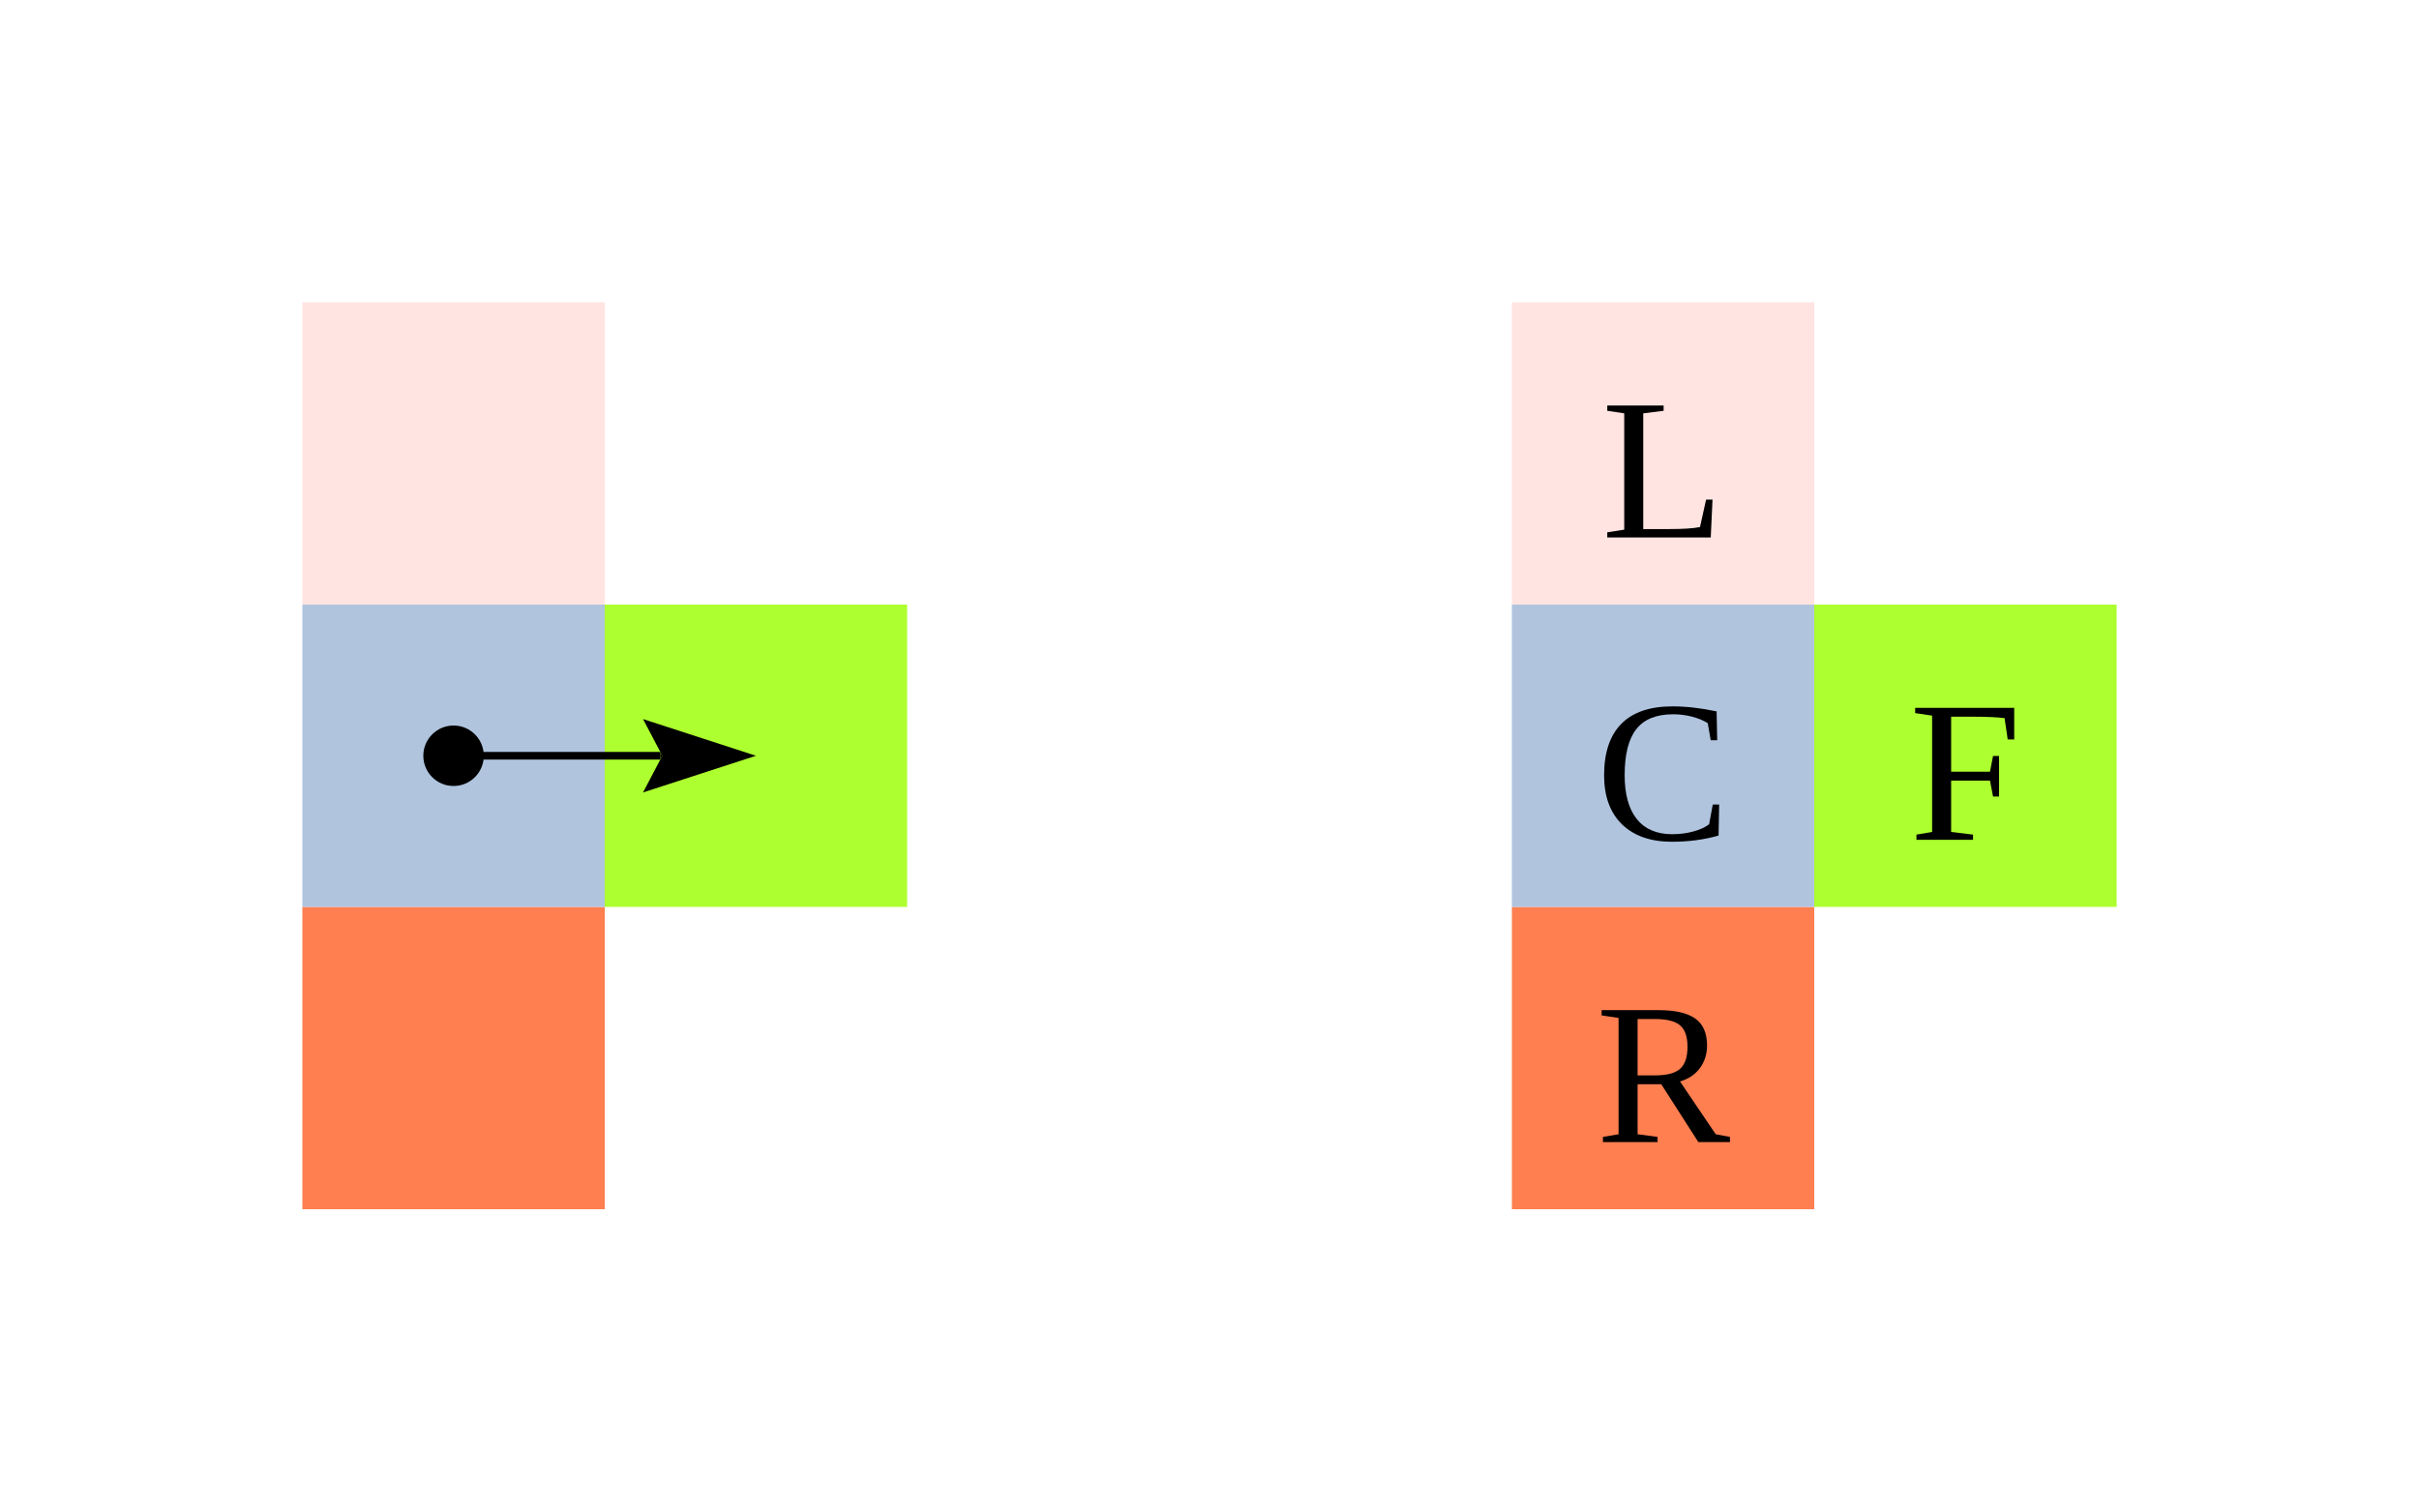
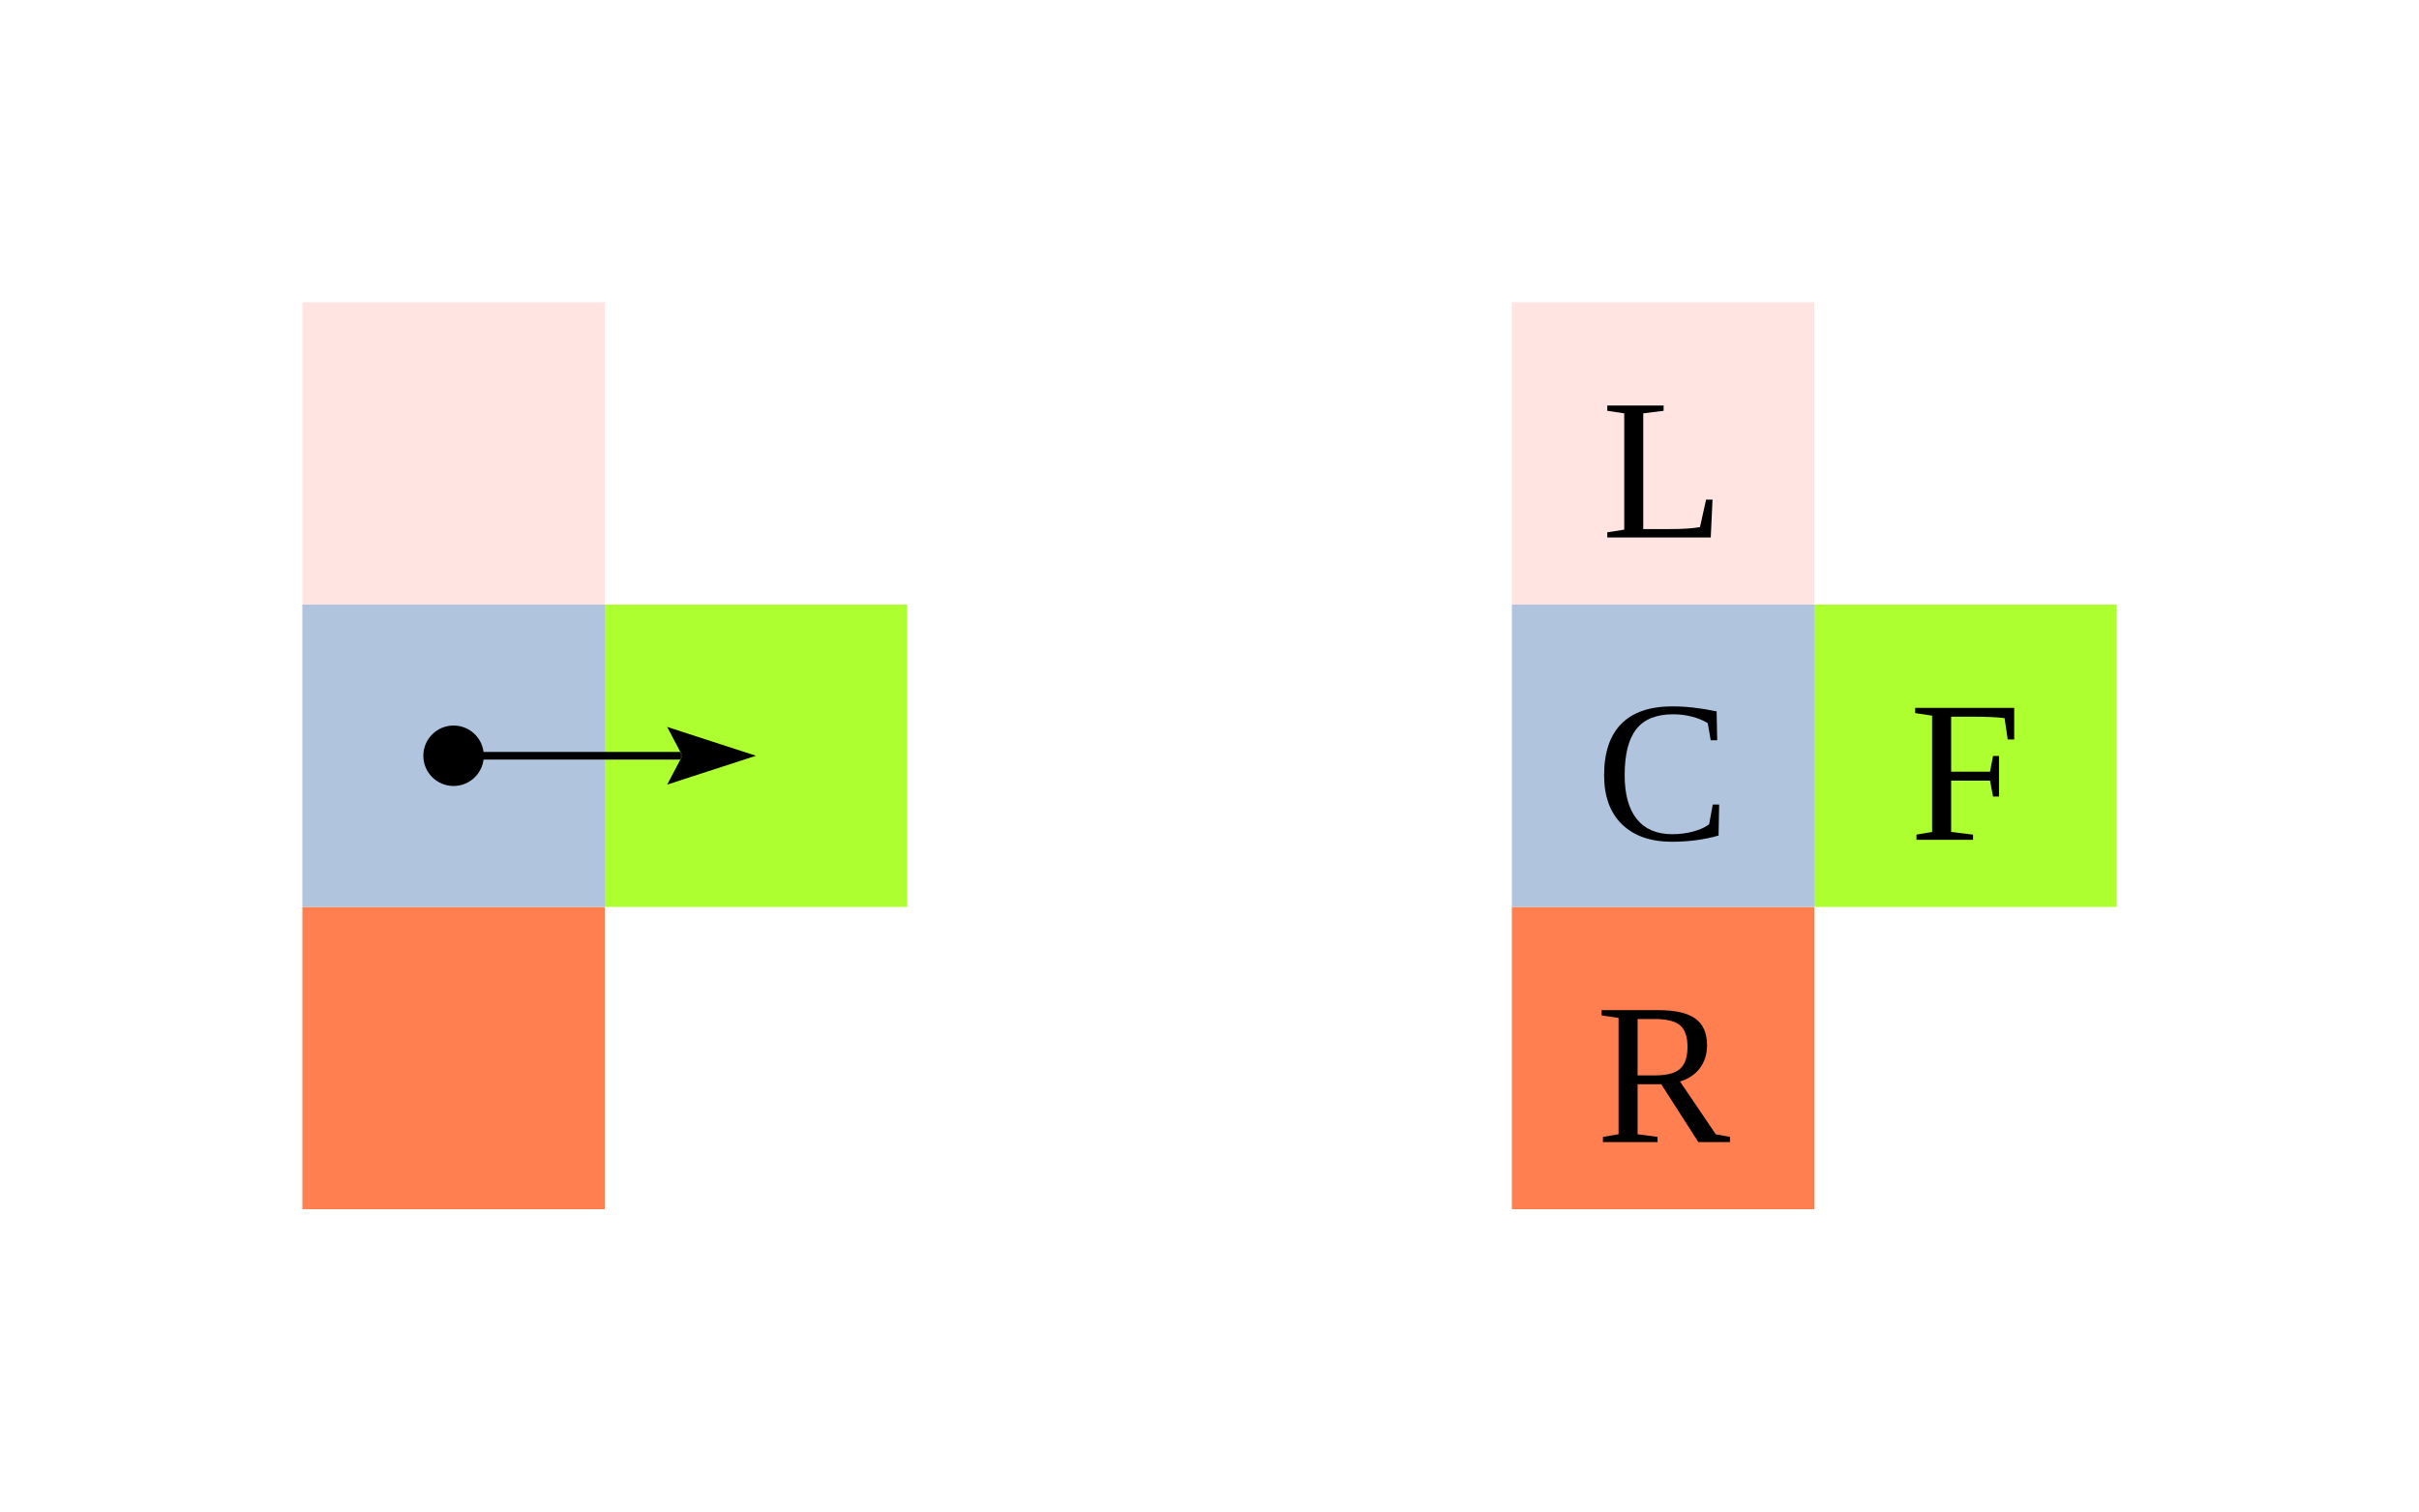
<svg xmlns="http://www.w3.org/2000/svg" viewBox="0.0 0.0 640.0 400.0" height="400" font-size="1" stroke-opacity="1" width="640" stroke="rgb(0,0,0)" version="1.1">
  <defs />
  <g stroke-linecap="butt" fill="rgb(255,127,80)" stroke-miterlimit="10.0" stroke-width="0.0" fill-opacity="1.0" stroke-opacity="1.0" stroke-linejoin="miter" stroke="rgb(0,0,0)">
    <path d="M 480,320 l -0,-80 h -80 l -0,80 Z" />
  </g>
  <g stroke-linecap="butt" fill="rgb(0,0,0)" font-size="53.333px" stroke-miterlimit="10.0" stroke-width="0.0" fill-opacity="1.0" stroke-opacity="1.0" stroke-linejoin="miter" stroke="rgb(0,0,0)">
    <text transform="matrix(1,0,0,1,440,290)" dominant-baseline="middle" text-anchor="middle" stroke="none">R</text>
  </g>
  <g stroke-linecap="butt" fill="rgb(173,255,47)" stroke-miterlimit="10.0" stroke-width="0.0" fill-opacity="1.0" stroke-opacity="1.0" stroke-linejoin="miter" stroke="rgb(0,0,0)">
    <path d="M 560,240 l -0,-80 h -80 l -0,80 Z" />
  </g>
  <g stroke-linecap="butt" fill="rgb(0,0,0)" font-size="53.333px" stroke-miterlimit="10.0" stroke-width="0.0" fill-opacity="1.0" stroke-opacity="1.0" stroke-linejoin="miter" stroke="rgb(0,0,0)">
    <text transform="matrix(1,0,0,1,520,210)" dominant-baseline="middle" text-anchor="middle" stroke="none">F</text>
  </g>
  <g stroke-linecap="butt" fill="rgb(176,196,222)" stroke-miterlimit="10.0" stroke-width="0.0" fill-opacity="1.0" stroke-opacity="1.0" stroke-linejoin="miter" stroke="rgb(0,0,0)">
    <path d="M 480,240 l -0,-80 h -80 l -0,80 Z" />
  </g>
  <g stroke-linecap="butt" fill="rgb(0,0,0)" font-size="53.333px" stroke-miterlimit="10.0" stroke-width="0.0" fill-opacity="1.0" stroke-opacity="1.0" stroke-linejoin="miter" stroke="rgb(0,0,0)">
    <text transform="matrix(1,0,0,1,440,210)" dominant-baseline="middle" text-anchor="middle" stroke="none">C</text>
  </g>
  <g stroke-linecap="butt" fill="rgb(255,228,225)" stroke-miterlimit="10.0" stroke-width="0.0" fill-opacity="1.0" stroke-opacity="1.0" stroke-linejoin="miter" stroke="rgb(0,0,0)">
    <path d="M 480,160 l -0,-80 h -80 l -0,80 Z" />
  </g>
  <g stroke-linecap="butt" fill="rgb(0,0,0)" font-size="53.333px" stroke-miterlimit="10.0" stroke-width="0.0" fill-opacity="1.0" stroke-opacity="1.0" stroke-linejoin="miter" stroke="rgb(0,0,0)">
    <text transform="matrix(1,0,0,1,440,130)" dominant-baseline="middle" text-anchor="middle" stroke="none">L</text>
  </g>
  <g stroke-linecap="butt" fill="rgb(255,127,80)" stroke-miterlimit="10.0" stroke-width="0.0" fill-opacity="1.0" stroke-opacity="1.0" stroke-linejoin="miter" stroke="rgb(0,0,0)">
    <path d="M 160,320 l -0,-80 h -80 l -0,80 Z" />
  </g>
  <g stroke-linecap="butt" fill="rgb(173,255,47)" stroke-miterlimit="10.0" stroke-width="0.0" fill-opacity="1.0" stroke-opacity="1.0" stroke-linejoin="miter" stroke="rgb(0,0,0)">
    <path d="M 240,240 l -0,-80 h -80 l -0,80 Z" />
  </g>
  <g stroke-linecap="butt" fill="rgb(176,196,222)" stroke-miterlimit="10.0" stroke-width="0.0" fill-opacity="1.0" stroke-opacity="1.0" stroke-linejoin="miter" stroke="rgb(0,0,0)">
    <path d="M 160,240 l -0,-80 h -80 l -0,80 Z" />
  </g>
  <g stroke-linecap="butt" fill="rgb(0,0,0)" stroke-miterlimit="10.0" stroke-width="0.0" fill-opacity="1.0" stroke-opacity="1.0" stroke-linejoin="miter" stroke="rgb(0,0,0)">
    <path d="M 128,200 c 0,-4.418 -3.582,-8 -8 -8c -4.418,-0 -8,3.582 -8 8c -0,4.418 3.582,8 8 8c 4.418,0 8,-3.582 8 -8Z" />
  </g>
  <g stroke-linecap="butt" fill="rgb(255,228,225)" stroke-miterlimit="10.0" stroke-width="0.0" fill-opacity="1.0" stroke-opacity="1.0" stroke-linejoin="miter" stroke="rgb(0,0,0)">
    <path d="M 160,160 l -0,-80 h -80 l -0,80 Z" />
  </g>
  <g stroke-linecap="butt" fill="rgb(0,0,0)" stroke-miterlimit="10.0" stroke-width="2.024" fill-opacity="0.0" stroke-opacity="1.0" stroke-linejoin="miter" stroke="rgb(0,0,0)">
-     <path d="M 120,200 h 54.702 " />
+     <path d="M 120,200 h 60 " />
  </g>
  <g stroke-linecap="butt" fill="rgb(0,0,0)" stroke-miterlimit="10.0" stroke-width="0.0" fill-opacity="1.0" stroke-opacity="1.0" stroke-linejoin="miter" stroke="rgb(0,0,0)" />
  <g stroke-linecap="butt" fill="rgb(0,0,0)" stroke-miterlimit="10.0" stroke-width="0.0" fill-opacity="1.0" stroke-opacity="1.0" stroke-linejoin="miter" stroke="rgb(0,0,0)" />
  <g stroke-linecap="butt" fill="rgb(0,0,0)" stroke-miterlimit="10.0" stroke-width="0.0" fill-opacity="1.0" stroke-opacity="1.0" stroke-linejoin="miter" stroke="rgb(0,0,0)">
-     <path d="M 200,200 l -29.868,-9.705 l 5.102,9.705 l -5.102,9.705 Z" />
+     <path d="M 200,200 l -23.479,-7.629 l 4.011,7.629 l -4.011,7.629 Z" />
  </g>
  <g stroke-linecap="butt" fill="rgb(0,0,0)" stroke-miterlimit="10.0" stroke-width="0.0" fill-opacity="1.0" stroke-opacity="1.0" stroke-linejoin="miter" stroke="rgb(0,0,0)">
-     <path d="M 175.234,200 h -0.532 v -1.012 l 0.532,1.012 h -0.532 v 1.012 Z" />
+     <path d="M 180.532,200 h -0.532 v -1.012 l 0.532,1.012 h -0.532 v 1.012 Z" />
  </g>
</svg>
